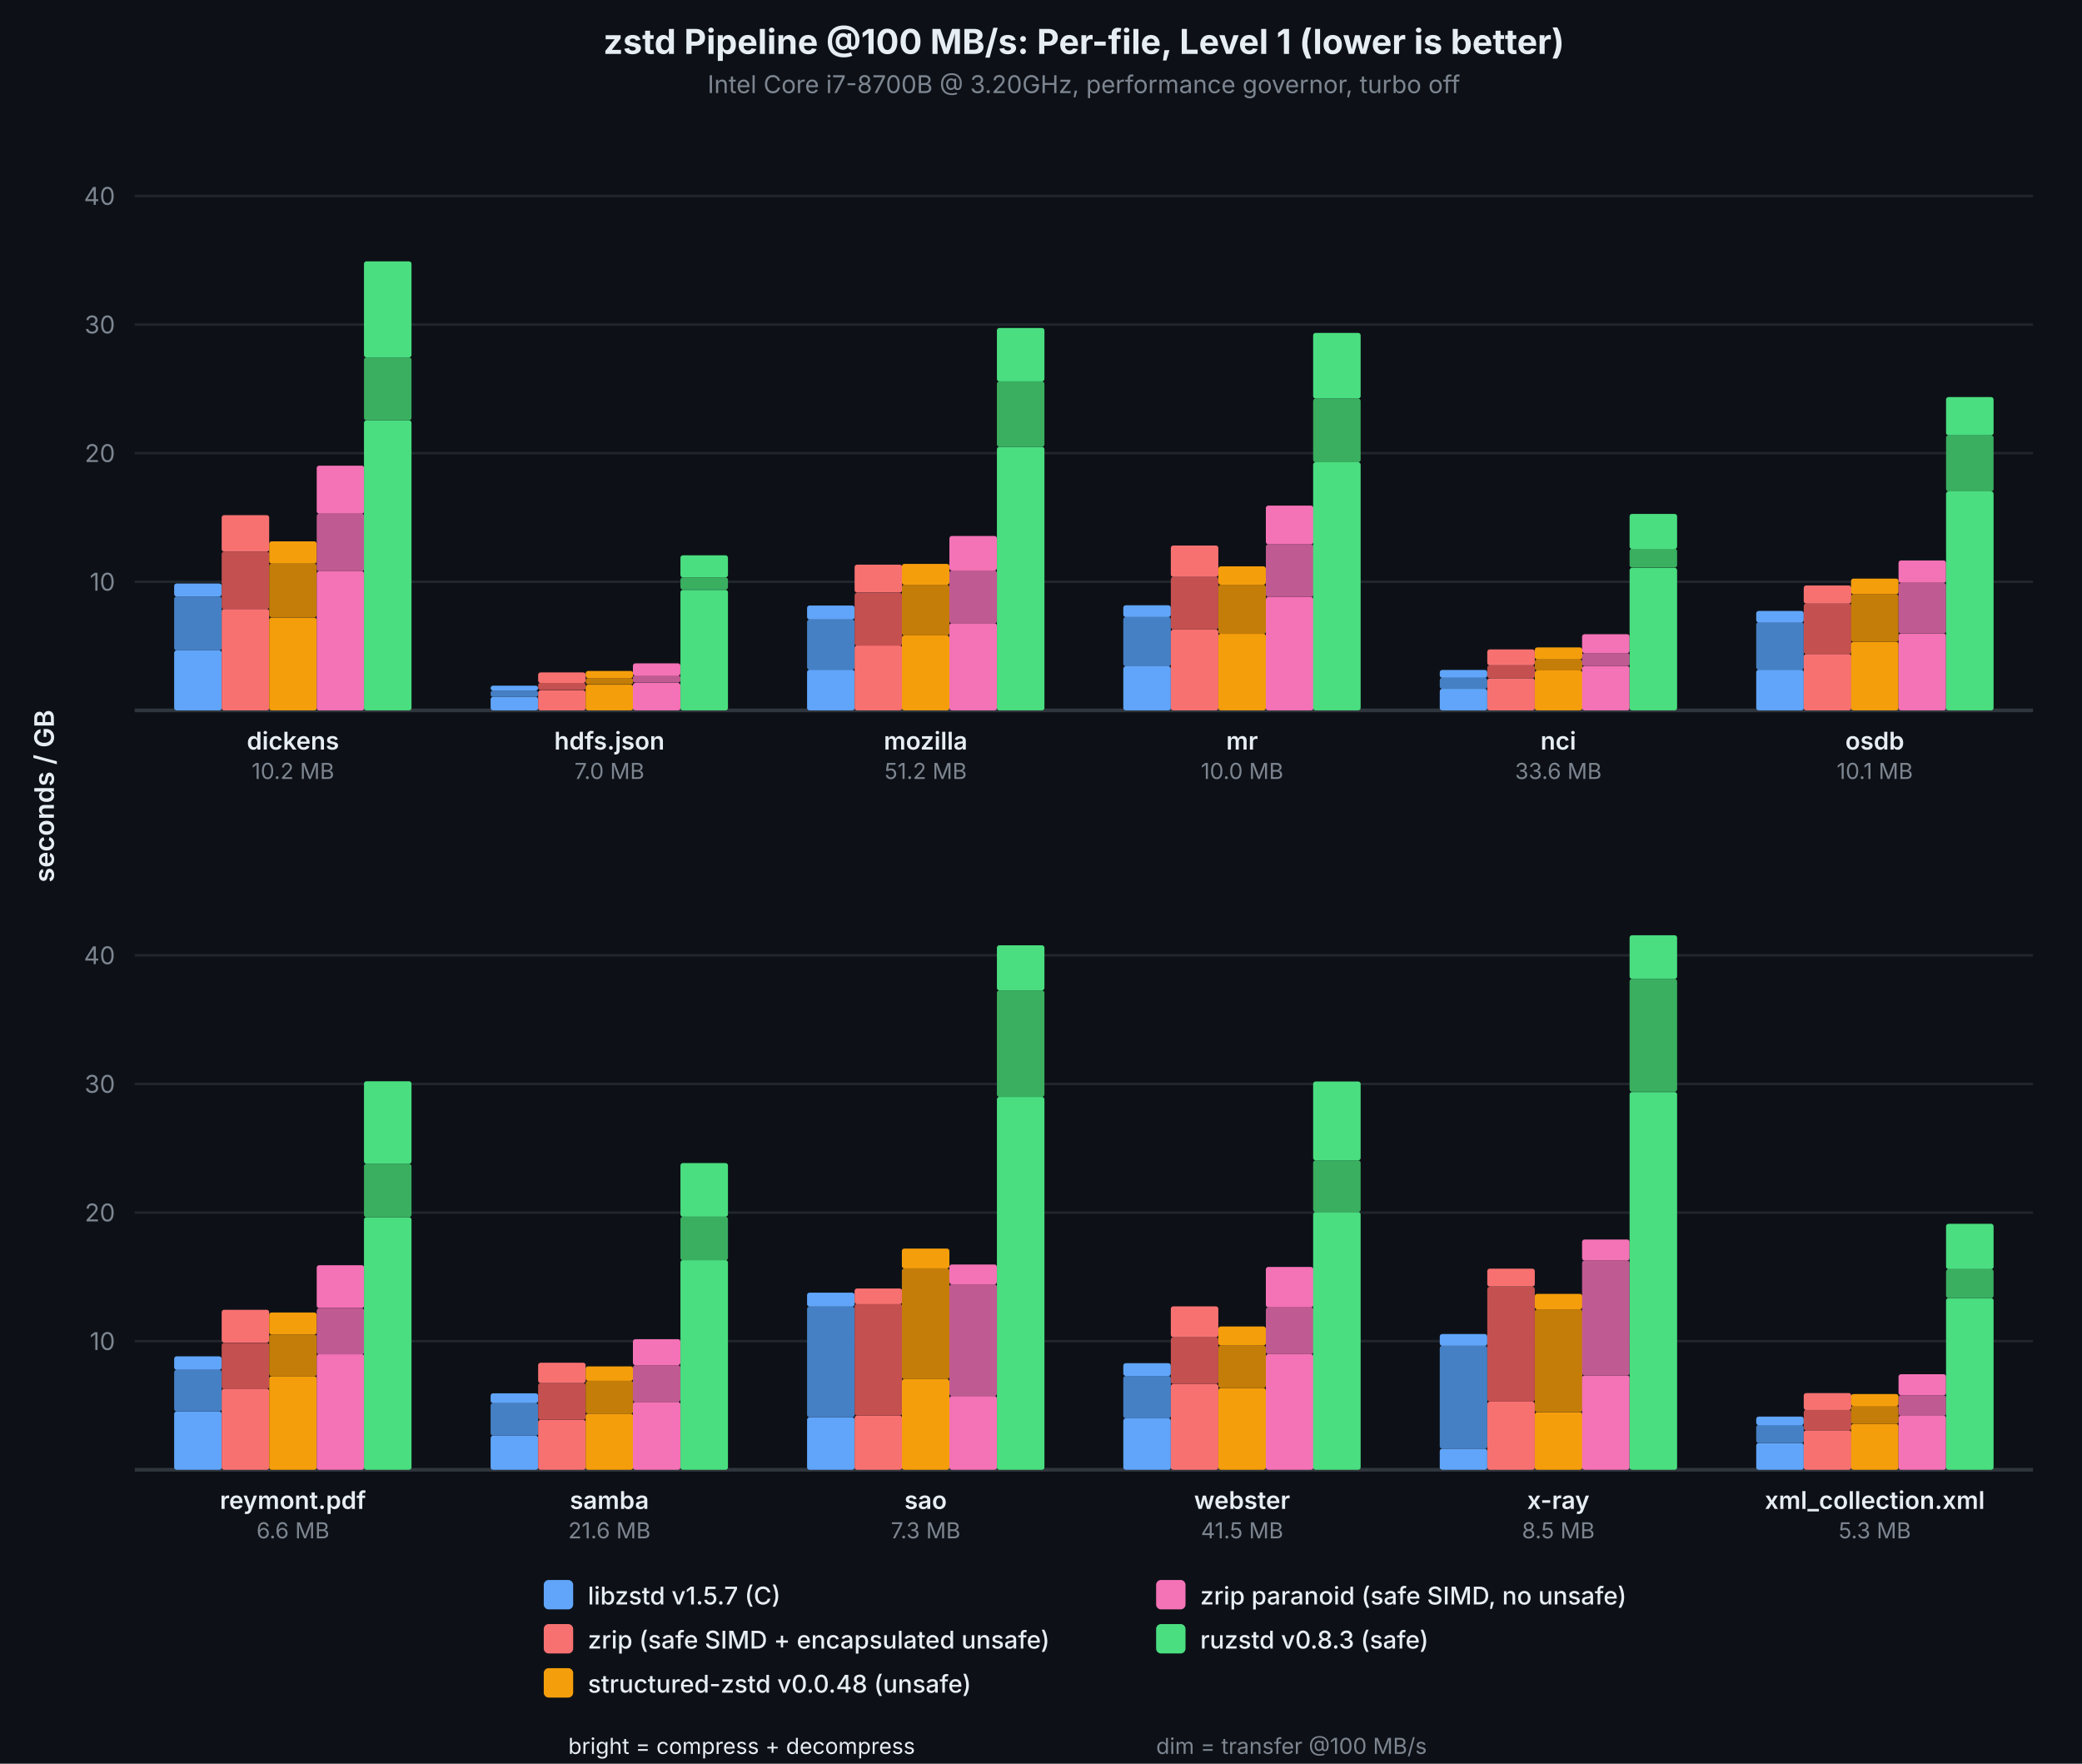
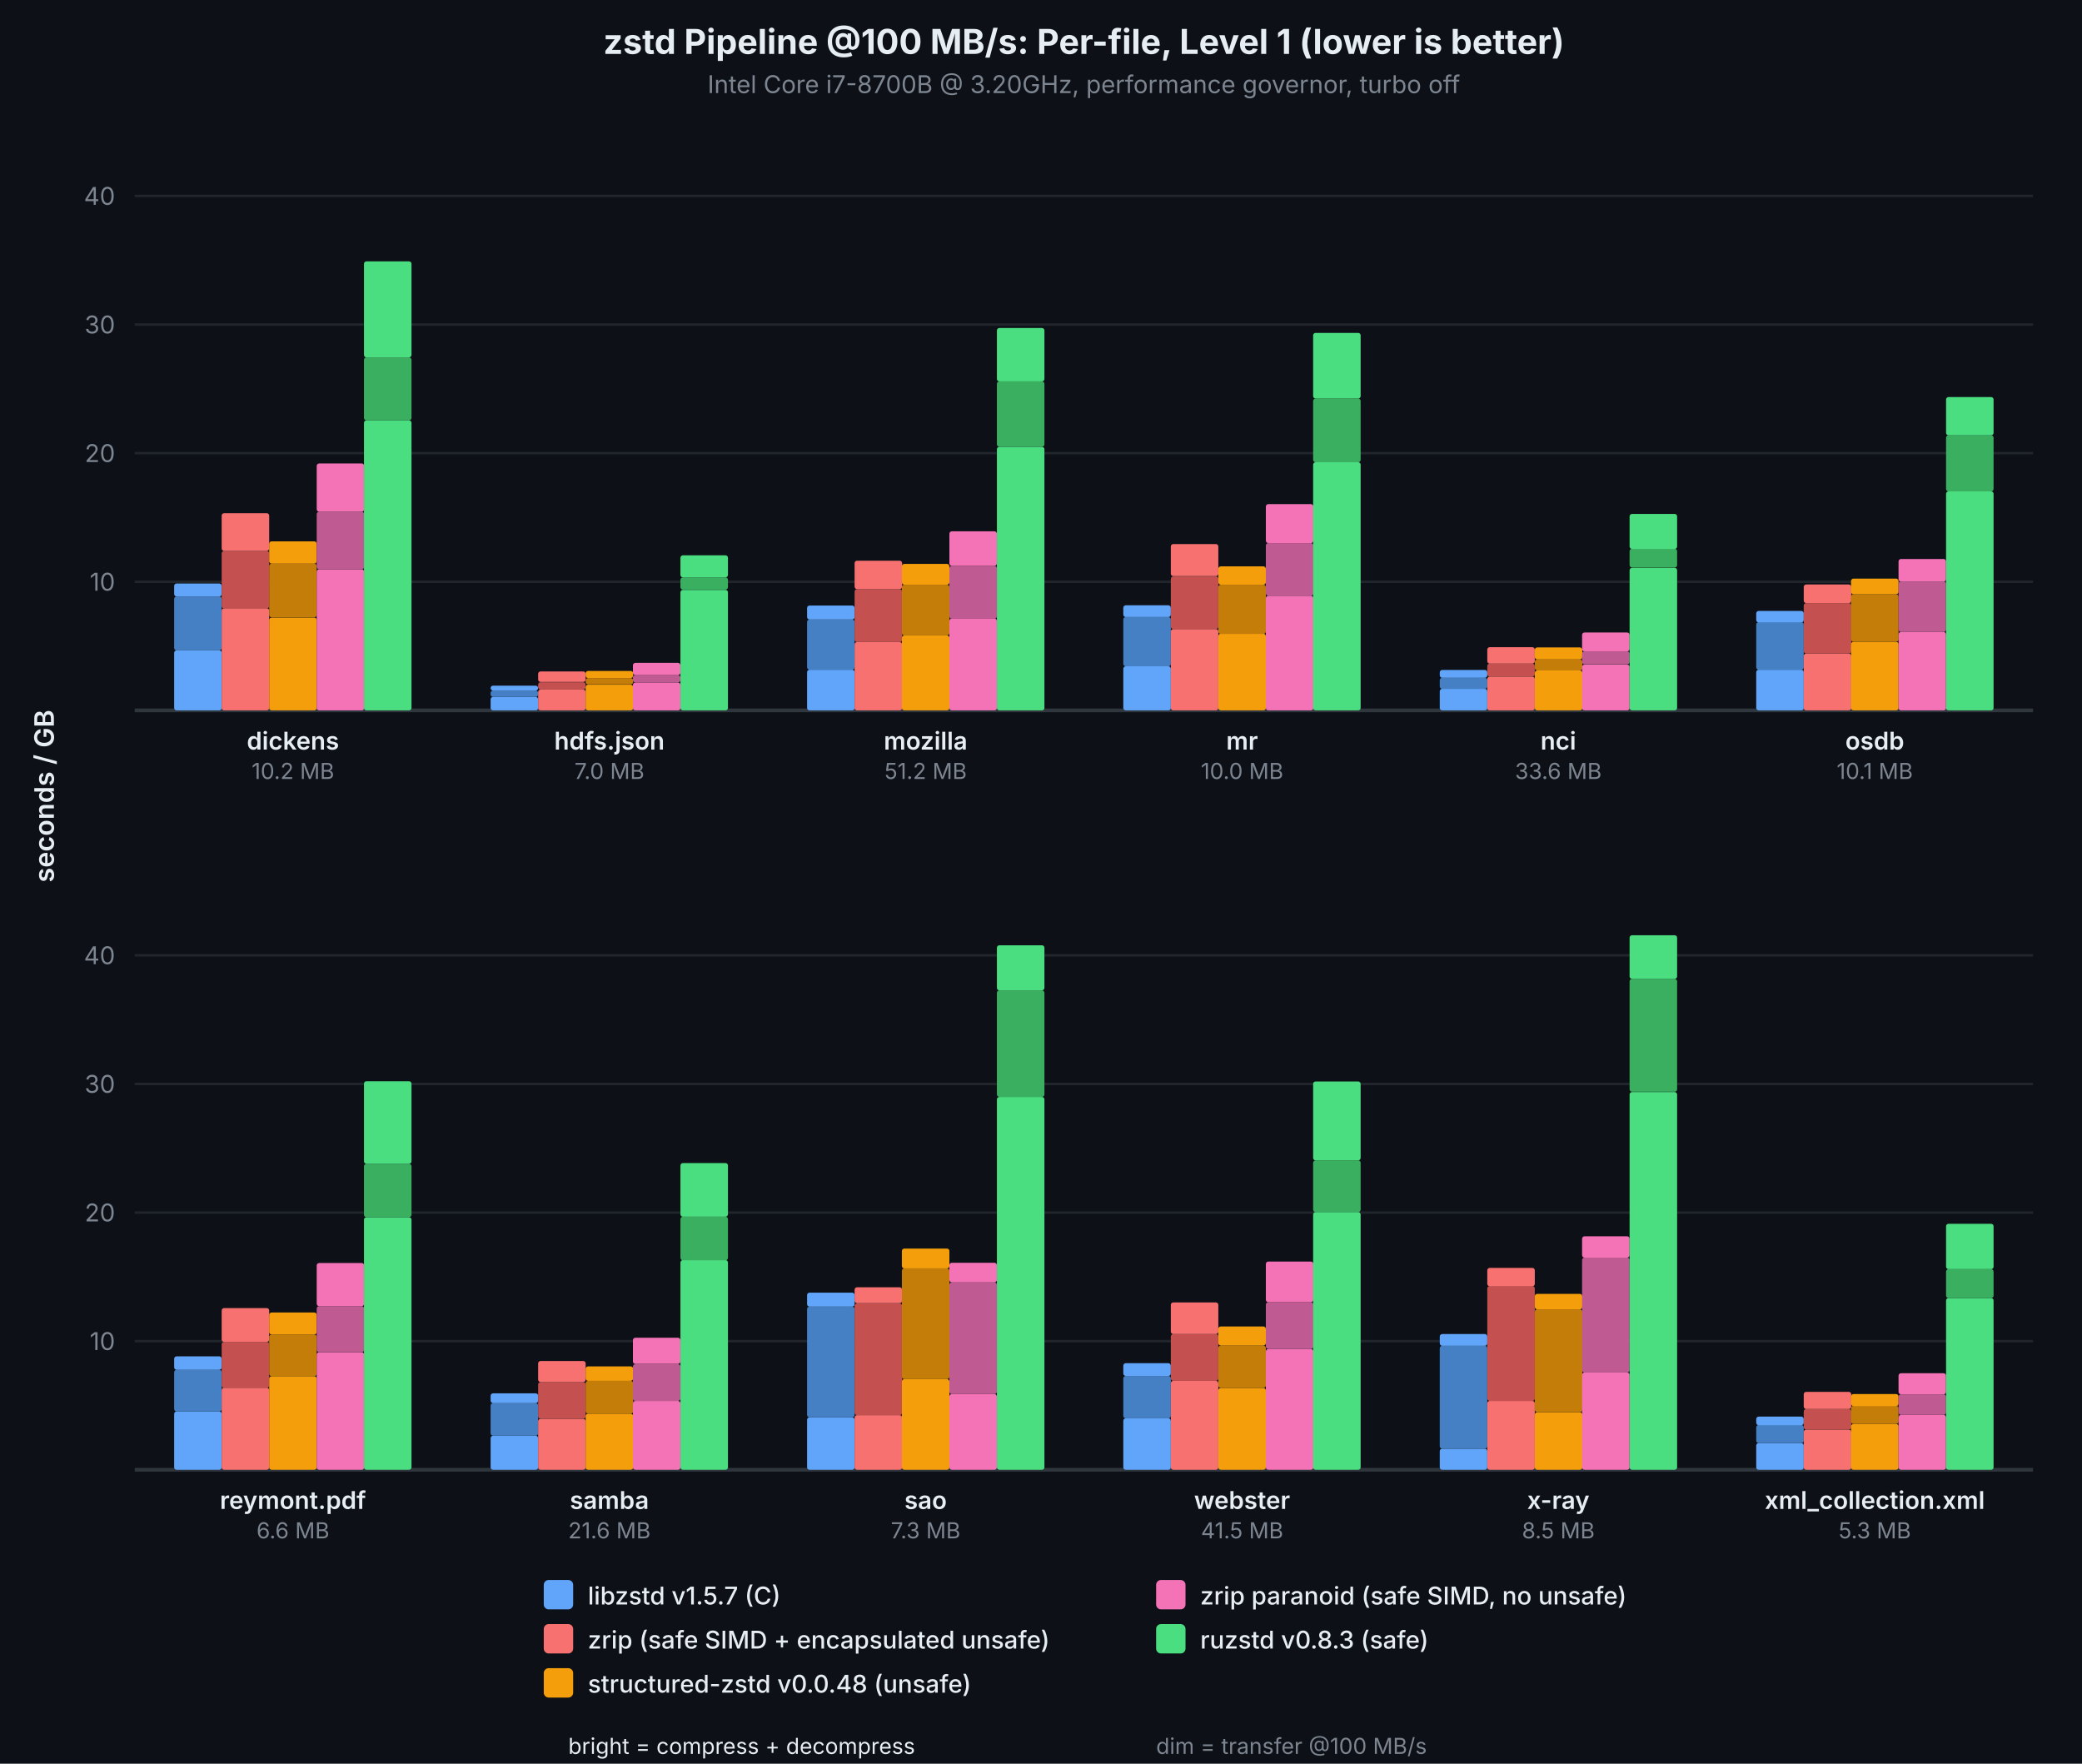
<svg xmlns="http://www.w3.org/2000/svg" viewBox="0 0 850 720" font-family="system-ui, -apple-system, sans-serif">
  <rect width="850" height="720" fill="#0d1117" />
  <text x="442.5" y="22" text-anchor="middle" fill="#e6edf3" font-size="14" font-weight="700">zstd Pipeline @100 MB/s: Per-file, Level 1 (lower is better)</text>
  <text x="442.5" y="38" text-anchor="middle" fill="#7d8590" font-size="10">Intel Core i7-8700B @ 3.20GHz, performance governor, turbo off</text>
  <line x1="55" y1="237.5" x2="830" y2="237.5" stroke="#21262d" stroke-width="1" />
  <text x="47" y="237.5" text-anchor="end" dominant-baseline="middle" fill="#7d8590" font-size="10">10</text>
  <line x1="55" y1="185.0" x2="830" y2="185.0" stroke="#21262d" stroke-width="1" />
  <text x="47" y="185.0" text-anchor="end" dominant-baseline="middle" fill="#7d8590" font-size="10">20</text>
  <line x1="55" y1="132.5" x2="830" y2="132.5" stroke="#21262d" stroke-width="1" />
  <text x="47" y="132.5" text-anchor="end" dominant-baseline="middle" fill="#7d8590" font-size="10">30</text>
  <line x1="55" y1="80.0" x2="830" y2="80.0" stroke="#21262d" stroke-width="1" />
  <text x="47" y="80.0" text-anchor="end" dominant-baseline="middle" fill="#7d8590" font-size="10">40</text>
  <line x1="55" y1="290" x2="830" y2="290" stroke="#30363d" stroke-width="1.5" />
  <text x="22" y="325.0" text-anchor="middle" fill="#e6edf3" font-size="11" font-weight="600" transform="rotate(-90,22,325.0)">seconds / GB</text>
  <rect x="71.1" y="265.5" width="19.4" height="24.5" fill="#60a5fa" rx="1" />
  <rect x="71.1" y="243.5" width="19.4" height="22.0" fill="#4680c4" rx="1" />
  <rect x="71.1" y="238.2" width="19.4" height="5.3" fill="#60a5fa" rx="1" />
-   <rect x="90.5" y="248.6" width="19.4" height="41.4" fill="#f87171" rx="1" />
-   <rect x="90.5" y="225.2" width="19.4" height="23.5" fill="#c45050" rx="1" />
-   <rect x="90.5" y="210.3" width="19.4" height="14.9" fill="#f87171" rx="1" />
+   <rect x="90.5" y="248.3" width="19.4" height="41.7" fill="#f87171" rx="1" />
+   <rect x="90.5" y="224.9" width="19.4" height="23.5" fill="#c45050" rx="1" />
+   <rect x="90.5" y="209.5" width="19.4" height="15.4" fill="#f87171" rx="1" />
  <rect x="109.9" y="252.1" width="19.4" height="37.9" fill="#f59e0b" rx="1" />
  <rect x="109.9" y="230.1" width="19.4" height="21.9" fill="#c47d08" rx="1" />
  <rect x="109.9" y="221.0" width="19.4" height="9.1" fill="#f59e0b" rx="1" />
-   <rect x="129.3" y="233.2" width="19.4" height="56.8" fill="#f472b6" rx="1" />
-   <rect x="129.3" y="209.7" width="19.4" height="23.5" fill="#c05a92" rx="1" />
-   <rect x="129.3" y="190.1" width="19.4" height="19.6" fill="#f472b6" rx="1" />
+   <rect x="129.3" y="232.4" width="19.4" height="57.6" fill="#f472b6" rx="1" />
+   <rect x="129.3" y="208.9" width="19.4" height="23.5" fill="#c05a92" rx="1" />
+   <rect x="129.3" y="189.2" width="19.4" height="19.7" fill="#f472b6" rx="1" />
  <rect x="148.6" y="171.6" width="19.4" height="118.4" fill="#4ade80" rx="1" />
  <rect x="148.6" y="145.9" width="19.4" height="25.7" fill="#3aaf60" rx="1" />
  <rect x="148.6" y="106.7" width="19.4" height="39.2" fill="#4ade80" rx="1" />
  <text x="119.6" y="306" text-anchor="middle" fill="#e6edf3" font-size="10" font-weight="600">dickens</text>
  <text x="119.6" y="318" text-anchor="middle" fill="#7d8590" font-size="9">10.2 MB</text>
  <rect x="200.3" y="284.5" width="19.4" height="5.5" fill="#60a5fa" rx="1" />
  <rect x="200.3" y="281.9" width="19.4" height="2.6" fill="#4680c4" rx="1" />
  <rect x="200.3" y="279.9" width="19.4" height="2.0" fill="#60a5fa" rx="1" />
-   <rect x="219.7" y="281.8" width="19.4" height="8.2" fill="#f87171" rx="1" />
-   <rect x="219.7" y="278.7" width="19.4" height="3.0" fill="#c45050" rx="1" />
-   <rect x="219.7" y="274.5" width="19.4" height="4.3" fill="#f87171" rx="1" />
+   <rect x="219.7" y="281.5" width="19.4" height="8.5" fill="#f87171" rx="1" />
+   <rect x="219.7" y="278.5" width="19.4" height="3.0" fill="#c45050" rx="1" />
+   <rect x="219.7" y="274.1" width="19.4" height="4.3" fill="#f87171" rx="1" />
  <rect x="239.1" y="279.5" width="19.4" height="10.5" fill="#f59e0b" rx="1" />
  <rect x="239.1" y="276.8" width="19.4" height="2.6" fill="#c47d08" rx="1" />
  <rect x="239.1" y="273.9" width="19.4" height="2.9" fill="#f59e0b" rx="1" />
-   <rect x="258.4" y="278.8" width="19.4" height="11.2" fill="#f472b6" rx="1" />
-   <rect x="258.4" y="275.7" width="19.4" height="3.0" fill="#c05a92" rx="1" />
-   <rect x="258.4" y="270.8" width="19.4" height="5.0" fill="#f472b6" rx="1" />
+   <rect x="258.4" y="278.6" width="19.4" height="11.4" fill="#f472b6" rx="1" />
+   <rect x="258.4" y="275.6" width="19.4" height="3.0" fill="#c05a92" rx="1" />
+   <rect x="258.4" y="270.6" width="19.4" height="5.0" fill="#f472b6" rx="1" />
  <rect x="277.8" y="240.8" width="19.4" height="49.2" fill="#4ade80" rx="1" />
  <rect x="277.8" y="235.7" width="19.4" height="5.0" fill="#3aaf60" rx="1" />
  <rect x="277.8" y="226.7" width="19.4" height="9.0" fill="#4ade80" rx="1" />
  <text x="248.8" y="306" text-anchor="middle" fill="#e6edf3" font-size="10" font-weight="600">hdfs.json</text>
  <text x="248.8" y="318" text-anchor="middle" fill="#7d8590" font-size="9">7.0 MB</text>
  <rect x="329.5" y="273.4" width="19.4" height="16.6" fill="#60a5fa" rx="1" />
  <rect x="329.5" y="252.9" width="19.4" height="20.5" fill="#4680c4" rx="1" />
  <rect x="329.5" y="247.2" width="19.4" height="5.7" fill="#60a5fa" rx="1" />
-   <rect x="348.9" y="263.5" width="19.4" height="26.5" fill="#f87171" rx="1" />
-   <rect x="348.9" y="242.0" width="19.4" height="21.6" fill="#c45050" rx="1" />
-   <rect x="348.9" y="230.5" width="19.4" height="11.4" fill="#f87171" rx="1" />
+   <rect x="348.9" y="262.1" width="19.4" height="27.9" fill="#f87171" rx="1" />
+   <rect x="348.9" y="240.5" width="19.4" height="21.6" fill="#c45050" rx="1" />
+   <rect x="348.9" y="228.9" width="19.4" height="11.6" fill="#f87171" rx="1" />
  <rect x="368.2" y="259.4" width="19.4" height="30.6" fill="#f59e0b" rx="1" />
  <rect x="368.2" y="238.7" width="19.4" height="20.7" fill="#c47d08" rx="1" />
  <rect x="368.2" y="230.2" width="19.4" height="8.5" fill="#f59e0b" rx="1" />
-   <rect x="387.6" y="254.4" width="19.4" height="35.6" fill="#f472b6" rx="1" />
-   <rect x="387.6" y="232.9" width="19.4" height="21.6" fill="#c05a92" rx="1" />
-   <rect x="387.6" y="218.8" width="19.4" height="14.1" fill="#f472b6" rx="1" />
+   <rect x="387.6" y="252.5" width="19.4" height="37.5" fill="#f472b6" rx="1" />
+   <rect x="387.6" y="231.0" width="19.4" height="21.6" fill="#c05a92" rx="1" />
+   <rect x="387.6" y="216.9" width="19.4" height="14.1" fill="#f472b6" rx="1" />
  <rect x="407.0" y="182.4" width="19.4" height="107.6" fill="#4ade80" rx="1" />
  <rect x="407.0" y="155.7" width="19.4" height="26.7" fill="#3aaf60" rx="1" />
  <rect x="407.0" y="133.9" width="19.4" height="21.8" fill="#4ade80" rx="1" />
  <text x="377.9" y="306" text-anchor="middle" fill="#e6edf3" font-size="10" font-weight="600">mozilla</text>
  <text x="377.9" y="318" text-anchor="middle" fill="#7d8590" font-size="9">51.2 MB</text>
  <rect x="458.6" y="272.0" width="19.4" height="18.0" fill="#60a5fa" rx="1" />
  <rect x="458.6" y="251.9" width="19.4" height="20.1" fill="#4680c4" rx="1" />
  <rect x="458.6" y="247.1" width="19.4" height="4.8" fill="#60a5fa" rx="1" />
-   <rect x="478.0" y="257.0" width="19.4" height="33.0" fill="#f87171" rx="1" />
-   <rect x="478.0" y="235.5" width="19.4" height="21.5" fill="#c45050" rx="1" />
-   <rect x="478.0" y="222.7" width="19.4" height="12.8" fill="#f87171" rx="1" />
+   <rect x="478.0" y="256.8" width="19.4" height="33.2" fill="#f87171" rx="1" />
+   <rect x="478.0" y="235.3" width="19.4" height="21.5" fill="#c45050" rx="1" />
+   <rect x="478.0" y="222.1" width="19.4" height="13.1" fill="#f87171" rx="1" />
  <rect x="497.4" y="258.7" width="19.4" height="31.3" fill="#f59e0b" rx="1" />
  <rect x="497.4" y="238.7" width="19.4" height="20.1" fill="#c47d08" rx="1" />
  <rect x="497.4" y="231.2" width="19.4" height="7.5" fill="#f59e0b" rx="1" />
-   <rect x="516.8" y="243.7" width="19.4" height="46.3" fill="#f472b6" rx="1" />
-   <rect x="516.8" y="222.2" width="19.4" height="21.5" fill="#c05a92" rx="1" />
-   <rect x="516.8" y="206.4" width="19.4" height="15.8" fill="#f472b6" rx="1" />
+   <rect x="516.8" y="243.2" width="19.4" height="46.8" fill="#f472b6" rx="1" />
+   <rect x="516.8" y="221.7" width="19.4" height="21.5" fill="#c05a92" rx="1" />
+   <rect x="516.8" y="205.8" width="19.4" height="15.9" fill="#f472b6" rx="1" />
  <rect x="536.1" y="188.7" width="19.4" height="101.3" fill="#4ade80" rx="1" />
  <rect x="536.1" y="162.7" width="19.4" height="26.0" fill="#3aaf60" rx="1" />
  <rect x="536.1" y="135.9" width="19.4" height="26.8" fill="#4ade80" rx="1" />
  <text x="507.1" y="306" text-anchor="middle" fill="#e6edf3" font-size="10" font-weight="600">mr</text>
  <text x="507.1" y="318" text-anchor="middle" fill="#7d8590" font-size="9">10.0 MB</text>
  <rect x="587.8" y="281.2" width="19.4" height="8.8" fill="#60a5fa" rx="1" />
  <rect x="587.8" y="276.7" width="19.4" height="4.5" fill="#4680c4" rx="1" />
  <rect x="587.8" y="273.5" width="19.4" height="3.2" fill="#60a5fa" rx="1" />
-   <rect x="607.2" y="276.9" width="19.4" height="13.1" fill="#f87171" rx="1" />
-   <rect x="607.2" y="271.6" width="19.4" height="5.3" fill="#c45050" rx="1" />
-   <rect x="607.2" y="265.1" width="19.4" height="6.5" fill="#f87171" rx="1" />
+   <rect x="607.2" y="276.2" width="19.4" height="13.8" fill="#f87171" rx="1" />
+   <rect x="607.2" y="270.9" width="19.4" height="5.3" fill="#c45050" rx="1" />
+   <rect x="607.2" y="264.2" width="19.4" height="6.7" fill="#f87171" rx="1" />
  <rect x="626.6" y="273.7" width="19.4" height="16.3" fill="#f59e0b" rx="1" />
  <rect x="626.6" y="269.2" width="19.4" height="4.5" fill="#c47d08" rx="1" />
  <rect x="626.6" y="264.3" width="19.4" height="4.9" fill="#f59e0b" rx="1" />
-   <rect x="645.9" y="271.9" width="19.4" height="18.1" fill="#f472b6" rx="1" />
-   <rect x="645.9" y="266.6" width="19.4" height="5.3" fill="#c05a92" rx="1" />
-   <rect x="645.9" y="258.9" width="19.4" height="7.7" fill="#f472b6" rx="1" />
+   <rect x="645.9" y="271.3" width="19.4" height="18.7" fill="#f472b6" rx="1" />
+   <rect x="645.9" y="265.9" width="19.4" height="5.3" fill="#c05a92" rx="1" />
+   <rect x="645.9" y="258.2" width="19.4" height="7.7" fill="#f472b6" rx="1" />
  <rect x="665.3" y="231.8" width="19.4" height="58.2" fill="#4ade80" rx="1" />
  <rect x="665.3" y="224.0" width="19.4" height="7.7" fill="#3aaf60" rx="1" />
  <rect x="665.3" y="209.8" width="19.4" height="14.3" fill="#4ade80" rx="1" />
  <text x="636.2" y="306" text-anchor="middle" fill="#e6edf3" font-size="10" font-weight="600">nci</text>
  <text x="636.2" y="318" text-anchor="middle" fill="#7d8590" font-size="9">33.6 MB</text>
  <rect x="717.0" y="273.4" width="19.4" height="16.6" fill="#60a5fa" rx="1" />
  <rect x="717.0" y="254.0" width="19.4" height="19.4" fill="#4680c4" rx="1" />
  <rect x="717.0" y="249.4" width="19.4" height="4.7" fill="#60a5fa" rx="1" />
-   <rect x="736.4" y="267.0" width="19.4" height="23.0" fill="#f87171" rx="1" />
-   <rect x="736.4" y="246.4" width="19.4" height="20.6" fill="#c45050" rx="1" />
-   <rect x="736.4" y="239.0" width="19.4" height="7.4" fill="#f87171" rx="1" />
+   <rect x="736.4" y="266.8" width="19.4" height="23.2" fill="#f87171" rx="1" />
+   <rect x="736.4" y="246.2" width="19.4" height="20.6" fill="#c45050" rx="1" />
+   <rect x="736.4" y="238.6" width="19.4" height="7.6" fill="#f87171" rx="1" />
  <rect x="755.7" y="262.0" width="19.4" height="28.0" fill="#f59e0b" rx="1" />
  <rect x="755.7" y="242.6" width="19.4" height="19.4" fill="#c47d08" rx="1" />
  <rect x="755.7" y="236.2" width="19.4" height="6.4" fill="#f59e0b" rx="1" />
-   <rect x="775.1" y="258.6" width="19.4" height="31.4" fill="#f472b6" rx="1" />
-   <rect x="775.1" y="238.0" width="19.4" height="20.6" fill="#c05a92" rx="1" />
-   <rect x="775.1" y="228.8" width="19.4" height="9.1" fill="#f472b6" rx="1" />
+   <rect x="775.1" y="258.0" width="19.4" height="32.0" fill="#f472b6" rx="1" />
+   <rect x="775.1" y="237.4" width="19.4" height="20.6" fill="#c05a92" rx="1" />
+   <rect x="775.1" y="228.2" width="19.4" height="9.2" fill="#f472b6" rx="1" />
  <rect x="794.5" y="200.6" width="19.4" height="89.4" fill="#4ade80" rx="1" />
  <rect x="794.5" y="177.7" width="19.4" height="22.9" fill="#3aaf60" rx="1" />
  <rect x="794.5" y="162.1" width="19.4" height="15.6" fill="#4ade80" rx="1" />
  <text x="765.4" y="306" text-anchor="middle" fill="#e6edf3" font-size="10" font-weight="600">osdb</text>
  <text x="765.4" y="318" text-anchor="middle" fill="#7d8590" font-size="9">10.1 MB</text>
  <line x1="55" y1="547.5" x2="830" y2="547.5" stroke="#21262d" stroke-width="1" />
  <text x="47" y="547.5" text-anchor="end" dominant-baseline="middle" fill="#7d8590" font-size="10">10</text>
  <line x1="55" y1="495.0" x2="830" y2="495.0" stroke="#21262d" stroke-width="1" />
  <text x="47" y="495.0" text-anchor="end" dominant-baseline="middle" fill="#7d8590" font-size="10">20</text>
  <line x1="55" y1="442.5" x2="830" y2="442.5" stroke="#21262d" stroke-width="1" />
  <text x="47" y="442.5" text-anchor="end" dominant-baseline="middle" fill="#7d8590" font-size="10">30</text>
  <line x1="55" y1="390.0" x2="830" y2="390.0" stroke="#21262d" stroke-width="1" />
  <text x="47" y="390.0" text-anchor="end" dominant-baseline="middle" fill="#7d8590" font-size="10">40</text>
  <line x1="55" y1="600" x2="830" y2="600" stroke="#30363d" stroke-width="1.5" />
  <rect x="71.1" y="576.2" width="19.4" height="23.8" fill="#60a5fa" rx="1" />
  <rect x="71.1" y="559.2" width="19.4" height="17.0" fill="#4680c4" rx="1" />
  <rect x="71.1" y="553.7" width="19.4" height="5.5" fill="#60a5fa" rx="1" />
-   <rect x="90.5" y="566.9" width="19.4" height="33.1" fill="#f87171" rx="1" />
-   <rect x="90.5" y="548.2" width="19.4" height="18.8" fill="#c45050" rx="1" />
-   <rect x="90.5" y="534.7" width="19.4" height="13.4" fill="#f87171" rx="1" />
+   <rect x="90.5" y="566.5" width="19.4" height="33.5" fill="#f87171" rx="1" />
+   <rect x="90.5" y="547.8" width="19.4" height="18.8" fill="#c45050" rx="1" />
+   <rect x="90.5" y="534.0" width="19.4" height="13.8" fill="#f87171" rx="1" />
  <rect x="109.9" y="561.8" width="19.4" height="38.2" fill="#f59e0b" rx="1" />
  <rect x="109.9" y="544.8" width="19.4" height="17.0" fill="#c47d08" rx="1" />
  <rect x="109.9" y="535.8" width="19.4" height="9.0" fill="#f59e0b" rx="1" />
-   <rect x="129.3" y="552.8" width="19.4" height="47.2" fill="#f472b6" rx="1" />
-   <rect x="129.3" y="534.1" width="19.4" height="18.8" fill="#c05a92" rx="1" />
-   <rect x="129.3" y="516.5" width="19.4" height="17.5" fill="#f472b6" rx="1" />
+   <rect x="129.3" y="552.0" width="19.4" height="48.0" fill="#f472b6" rx="1" />
+   <rect x="129.3" y="533.2" width="19.4" height="18.8" fill="#c05a92" rx="1" />
+   <rect x="129.3" y="515.6" width="19.4" height="17.6" fill="#f472b6" rx="1" />
  <rect x="148.6" y="496.9" width="19.4" height="103.1" fill="#4ade80" rx="1" />
  <rect x="148.6" y="475.1" width="19.4" height="21.8" fill="#3aaf60" rx="1" />
  <rect x="148.6" y="441.4" width="19.4" height="33.7" fill="#4ade80" rx="1" />
  <text x="119.6" y="616" text-anchor="middle" fill="#e6edf3" font-size="10" font-weight="600">reymont.pdf</text>
  <text x="119.6" y="628" text-anchor="middle" fill="#7d8590" font-size="9">6.6 MB</text>
  <rect x="200.3" y="586.1" width="19.4" height="13.9" fill="#60a5fa" rx="1" />
  <rect x="200.3" y="572.8" width="19.4" height="13.3" fill="#4680c4" rx="1" />
  <rect x="200.3" y="568.8" width="19.4" height="4.0" fill="#60a5fa" rx="1" />
-   <rect x="219.7" y="579.6" width="19.4" height="20.4" fill="#f87171" rx="1" />
-   <rect x="219.7" y="564.6" width="19.4" height="15.0" fill="#c45050" rx="1" />
-   <rect x="219.7" y="556.3" width="19.4" height="8.3" fill="#f87171" rx="1" />
+   <rect x="219.7" y="579.2" width="19.4" height="20.8" fill="#f87171" rx="1" />
+   <rect x="219.7" y="564.2" width="19.4" height="15.0" fill="#c45050" rx="1" />
+   <rect x="219.7" y="555.6" width="19.4" height="8.6" fill="#f87171" rx="1" />
  <rect x="239.1" y="577.1" width="19.4" height="22.9" fill="#f59e0b" rx="1" />
  <rect x="239.1" y="563.7" width="19.4" height="13.4" fill="#c47d08" rx="1" />
  <rect x="239.1" y="557.8" width="19.4" height="5.9" fill="#f59e0b" rx="1" />
-   <rect x="258.4" y="572.3" width="19.4" height="27.7" fill="#f472b6" rx="1" />
-   <rect x="258.4" y="557.3" width="19.4" height="15.0" fill="#c05a92" rx="1" />
-   <rect x="258.4" y="546.7" width="19.4" height="10.6" fill="#f472b6" rx="1" />
+   <rect x="258.4" y="571.9" width="19.4" height="28.1" fill="#f472b6" rx="1" />
+   <rect x="258.4" y="556.9" width="19.4" height="15.0" fill="#c05a92" rx="1" />
+   <rect x="258.4" y="546.1" width="19.4" height="10.7" fill="#f472b6" rx="1" />
  <rect x="277.8" y="514.4" width="19.4" height="85.6" fill="#4ade80" rx="1" />
  <rect x="277.8" y="496.7" width="19.4" height="17.8" fill="#3aaf60" rx="1" />
  <rect x="277.8" y="474.8" width="19.4" height="21.9" fill="#4ade80" rx="1" />
  <text x="248.8" y="616" text-anchor="middle" fill="#e6edf3" font-size="10" font-weight="600">samba</text>
  <text x="248.8" y="628" text-anchor="middle" fill="#7d8590" font-size="9">21.6 MB</text>
  <rect x="329.5" y="578.6" width="19.4" height="21.4" fill="#60a5fa" rx="1" />
  <rect x="329.5" y="533.4" width="19.4" height="45.2" fill="#4680c4" rx="1" />
  <rect x="329.5" y="527.7" width="19.4" height="5.7" fill="#60a5fa" rx="1" />
-   <rect x="348.9" y="577.9" width="19.4" height="22.1" fill="#f87171" rx="1" />
-   <rect x="348.9" y="532.3" width="19.4" height="45.6" fill="#c45050" rx="1" />
-   <rect x="348.9" y="526.0" width="19.4" height="6.4" fill="#f87171" rx="1" />
+   <rect x="348.9" y="577.7" width="19.4" height="22.3" fill="#f87171" rx="1" />
+   <rect x="348.9" y="532.1" width="19.4" height="45.6" fill="#c45050" rx="1" />
+   <rect x="348.9" y="525.5" width="19.4" height="6.5" fill="#f87171" rx="1" />
  <rect x="368.2" y="563.0" width="19.4" height="37.0" fill="#f59e0b" rx="1" />
  <rect x="368.2" y="517.8" width="19.4" height="45.2" fill="#c47d08" rx="1" />
  <rect x="368.2" y="509.7" width="19.4" height="8.1" fill="#f59e0b" rx="1" />
-   <rect x="387.6" y="569.9" width="19.4" height="30.1" fill="#f472b6" rx="1" />
-   <rect x="387.6" y="524.3" width="19.4" height="45.6" fill="#c05a92" rx="1" />
-   <rect x="387.6" y="516.2" width="19.4" height="8.1" fill="#f472b6" rx="1" />
+   <rect x="387.6" y="569.1" width="19.4" height="30.9" fill="#f472b6" rx="1" />
+   <rect x="387.6" y="523.5" width="19.4" height="45.6" fill="#c05a92" rx="1" />
+   <rect x="387.6" y="515.5" width="19.4" height="8.0" fill="#f472b6" rx="1" />
  <rect x="407.0" y="447.8" width="19.4" height="152.2" fill="#4ade80" rx="1" />
  <rect x="407.0" y="404.3" width="19.4" height="43.5" fill="#3aaf60" rx="1" />
  <rect x="407.0" y="385.9" width="19.4" height="18.4" fill="#4ade80" rx="1" />
  <text x="377.9" y="616" text-anchor="middle" fill="#e6edf3" font-size="10" font-weight="600">sao</text>
  <text x="377.9" y="628" text-anchor="middle" fill="#7d8590" font-size="9">7.3 MB</text>
  <rect x="458.6" y="579.0" width="19.4" height="21.0" fill="#60a5fa" rx="1" />
  <rect x="458.6" y="561.7" width="19.4" height="17.3" fill="#4680c4" rx="1" />
  <rect x="458.6" y="556.5" width="19.4" height="5.2" fill="#60a5fa" rx="1" />
-   <rect x="478.0" y="565.0" width="19.4" height="35.0" fill="#f87171" rx="1" />
-   <rect x="478.0" y="545.9" width="19.4" height="19.1" fill="#c45050" rx="1" />
-   <rect x="478.0" y="533.3" width="19.4" height="12.6" fill="#f87171" rx="1" />
+   <rect x="478.0" y="563.7" width="19.4" height="36.3" fill="#f87171" rx="1" />
+   <rect x="478.0" y="544.6" width="19.4" height="19.1" fill="#c45050" rx="1" />
+   <rect x="478.0" y="531.7" width="19.4" height="12.9" fill="#f87171" rx="1" />
  <rect x="497.4" y="566.6" width="19.4" height="33.4" fill="#f59e0b" rx="1" />
  <rect x="497.4" y="549.3" width="19.4" height="17.3" fill="#c47d08" rx="1" />
  <rect x="497.4" y="541.5" width="19.4" height="7.8" fill="#f59e0b" rx="1" />
-   <rect x="516.8" y="552.8" width="19.4" height="47.2" fill="#f472b6" rx="1" />
-   <rect x="516.8" y="533.7" width="19.4" height="19.1" fill="#c05a92" rx="1" />
-   <rect x="516.8" y="517.2" width="19.4" height="16.5" fill="#f472b6" rx="1" />
+   <rect x="516.8" y="550.7" width="19.4" height="49.3" fill="#f472b6" rx="1" />
+   <rect x="516.8" y="531.6" width="19.4" height="19.1" fill="#c05a92" rx="1" />
+   <rect x="516.8" y="515.0" width="19.4" height="16.6" fill="#f472b6" rx="1" />
  <rect x="536.1" y="494.8" width="19.4" height="105.2" fill="#4ade80" rx="1" />
  <rect x="536.1" y="473.7" width="19.4" height="21.1" fill="#3aaf60" rx="1" />
  <rect x="536.1" y="441.5" width="19.4" height="32.2" fill="#4ade80" rx="1" />
  <text x="507.1" y="616" text-anchor="middle" fill="#e6edf3" font-size="10" font-weight="600">webster</text>
  <text x="507.1" y="628" text-anchor="middle" fill="#7d8590" font-size="9">41.5 MB</text>
  <rect x="587.8" y="591.4" width="19.4" height="8.6" fill="#60a5fa" rx="1" />
  <rect x="587.8" y="549.4" width="19.4" height="42.0" fill="#4680c4" rx="1" />
  <rect x="587.8" y="544.6" width="19.4" height="4.8" fill="#60a5fa" rx="1" />
-   <rect x="607.2" y="572.2" width="19.4" height="27.8" fill="#f87171" rx="1" />
-   <rect x="607.2" y="525.3" width="19.4" height="46.9" fill="#c45050" rx="1" />
-   <rect x="607.2" y="517.9" width="19.4" height="7.3" fill="#f87171" rx="1" />
+   <rect x="607.2" y="571.9" width="19.4" height="28.1" fill="#f87171" rx="1" />
+   <rect x="607.2" y="525.0" width="19.4" height="46.9" fill="#c45050" rx="1" />
+   <rect x="607.2" y="517.6" width="19.4" height="7.5" fill="#f87171" rx="1" />
  <rect x="626.6" y="576.5" width="19.4" height="23.5" fill="#f59e0b" rx="1" />
  <rect x="626.6" y="534.5" width="19.4" height="42.0" fill="#c47d08" rx="1" />
  <rect x="626.6" y="528.2" width="19.4" height="6.3" fill="#f59e0b" rx="1" />
-   <rect x="645.9" y="561.5" width="19.4" height="38.5" fill="#f472b6" rx="1" />
-   <rect x="645.9" y="514.6" width="19.4" height="46.9" fill="#c05a92" rx="1" />
-   <rect x="645.9" y="506.0" width="19.4" height="8.6" fill="#f472b6" rx="1" />
+   <rect x="645.9" y="560.3" width="19.4" height="39.7" fill="#f472b6" rx="1" />
+   <rect x="645.9" y="513.4" width="19.4" height="46.9" fill="#c05a92" rx="1" />
+   <rect x="645.9" y="504.7" width="19.4" height="8.7" fill="#f472b6" rx="1" />
  <rect x="665.3" y="445.8" width="19.4" height="154.2" fill="#4ade80" rx="1" />
  <rect x="665.3" y="399.6" width="19.4" height="46.1" fill="#3aaf60" rx="1" />
  <rect x="665.3" y="381.8" width="19.4" height="17.8" fill="#4ade80" rx="1" />
  <text x="636.2" y="616" text-anchor="middle" fill="#e6edf3" font-size="10" font-weight="600">x-ray</text>
  <text x="636.2" y="628" text-anchor="middle" fill="#7d8590" font-size="9">8.5 MB</text>
  <rect x="717.0" y="589.1" width="19.4" height="10.9" fill="#60a5fa" rx="1" />
  <rect x="717.0" y="581.7" width="19.4" height="7.4" fill="#4680c4" rx="1" />
  <rect x="717.0" y="578.3" width="19.4" height="3.5" fill="#60a5fa" rx="1" />
-   <rect x="736.4" y="583.9" width="19.4" height="16.1" fill="#f87171" rx="1" />
-   <rect x="736.4" y="575.5" width="19.4" height="8.4" fill="#c45050" rx="1" />
-   <rect x="736.4" y="568.7" width="19.4" height="6.9" fill="#f87171" rx="1" />
+   <rect x="736.4" y="583.6" width="19.4" height="16.4" fill="#f87171" rx="1" />
+   <rect x="736.4" y="575.2" width="19.4" height="8.4" fill="#c45050" rx="1" />
+   <rect x="736.4" y="568.2" width="19.4" height="7.0" fill="#f87171" rx="1" />
  <rect x="755.7" y="581.3" width="19.4" height="18.7" fill="#f59e0b" rx="1" />
  <rect x="755.7" y="573.9" width="19.4" height="7.4" fill="#c47d08" rx="1" />
  <rect x="755.7" y="569.1" width="19.4" height="4.9" fill="#f59e0b" rx="1" />
-   <rect x="775.1" y="577.9" width="19.4" height="22.1" fill="#f472b6" rx="1" />
-   <rect x="775.1" y="569.6" width="19.4" height="8.4" fill="#c05a92" rx="1" />
-   <rect x="775.1" y="561.0" width="19.4" height="8.6" fill="#f472b6" rx="1" />
+   <rect x="775.1" y="577.6" width="19.4" height="22.4" fill="#f472b6" rx="1" />
+   <rect x="775.1" y="569.2" width="19.4" height="8.4" fill="#c05a92" rx="1" />
+   <rect x="775.1" y="560.6" width="19.4" height="8.6" fill="#f472b6" rx="1" />
  <rect x="794.5" y="529.9" width="19.4" height="70.1" fill="#4ade80" rx="1" />
  <rect x="794.5" y="518.1" width="19.4" height="11.8" fill="#3aaf60" rx="1" />
  <rect x="794.5" y="499.6" width="19.4" height="18.5" fill="#4ade80" rx="1" />
  <text x="765.4" y="616" text-anchor="middle" fill="#e6edf3" font-size="10" font-weight="600">xml_collection.xml</text>
  <text x="765.4" y="628" text-anchor="middle" fill="#7d8590" font-size="9">5.3 MB</text>
  <rect x="222" y="645" width="12" height="12" fill="#60a5fa" rx="2" />
  <text x="240" y="655" fill="#e6edf3" font-size="10" font-weight="500">libzstd v1.5.7 (C)</text>
  <rect x="222" y="663" width="12" height="12" fill="#f87171" rx="2" />
  <text x="240" y="673" fill="#e6edf3" font-size="10" font-weight="500">zrip (safe SIMD + encapsulated unsafe)</text>
  <rect x="222" y="681" width="12" height="12" fill="#f59e0b" rx="2" />
  <text x="240" y="691" fill="#e6edf3" font-size="10" font-weight="500">structured-zstd v0.0.48 (unsafe)</text>
  <rect x="472" y="645" width="12" height="12" fill="#f472b6" rx="2" />
  <text x="490" y="655" fill="#e6edf3" font-size="10" font-weight="500">zrip paranoid (safe SIMD, no unsafe)</text>
  <rect x="472" y="663" width="12" height="12" fill="#4ade80" rx="2" />
  <text x="490" y="673" fill="#e6edf3" font-size="10" font-weight="500">ruzstd v0.8.3 (safe)</text>
  <text x="232" y="716" fill="#e6edf3" font-size="9">bright = compress + decompress</text>
  <text x="472" y="716" fill="#7d8590" font-size="9">dim = transfer @100 MB/s</text>
</svg>
